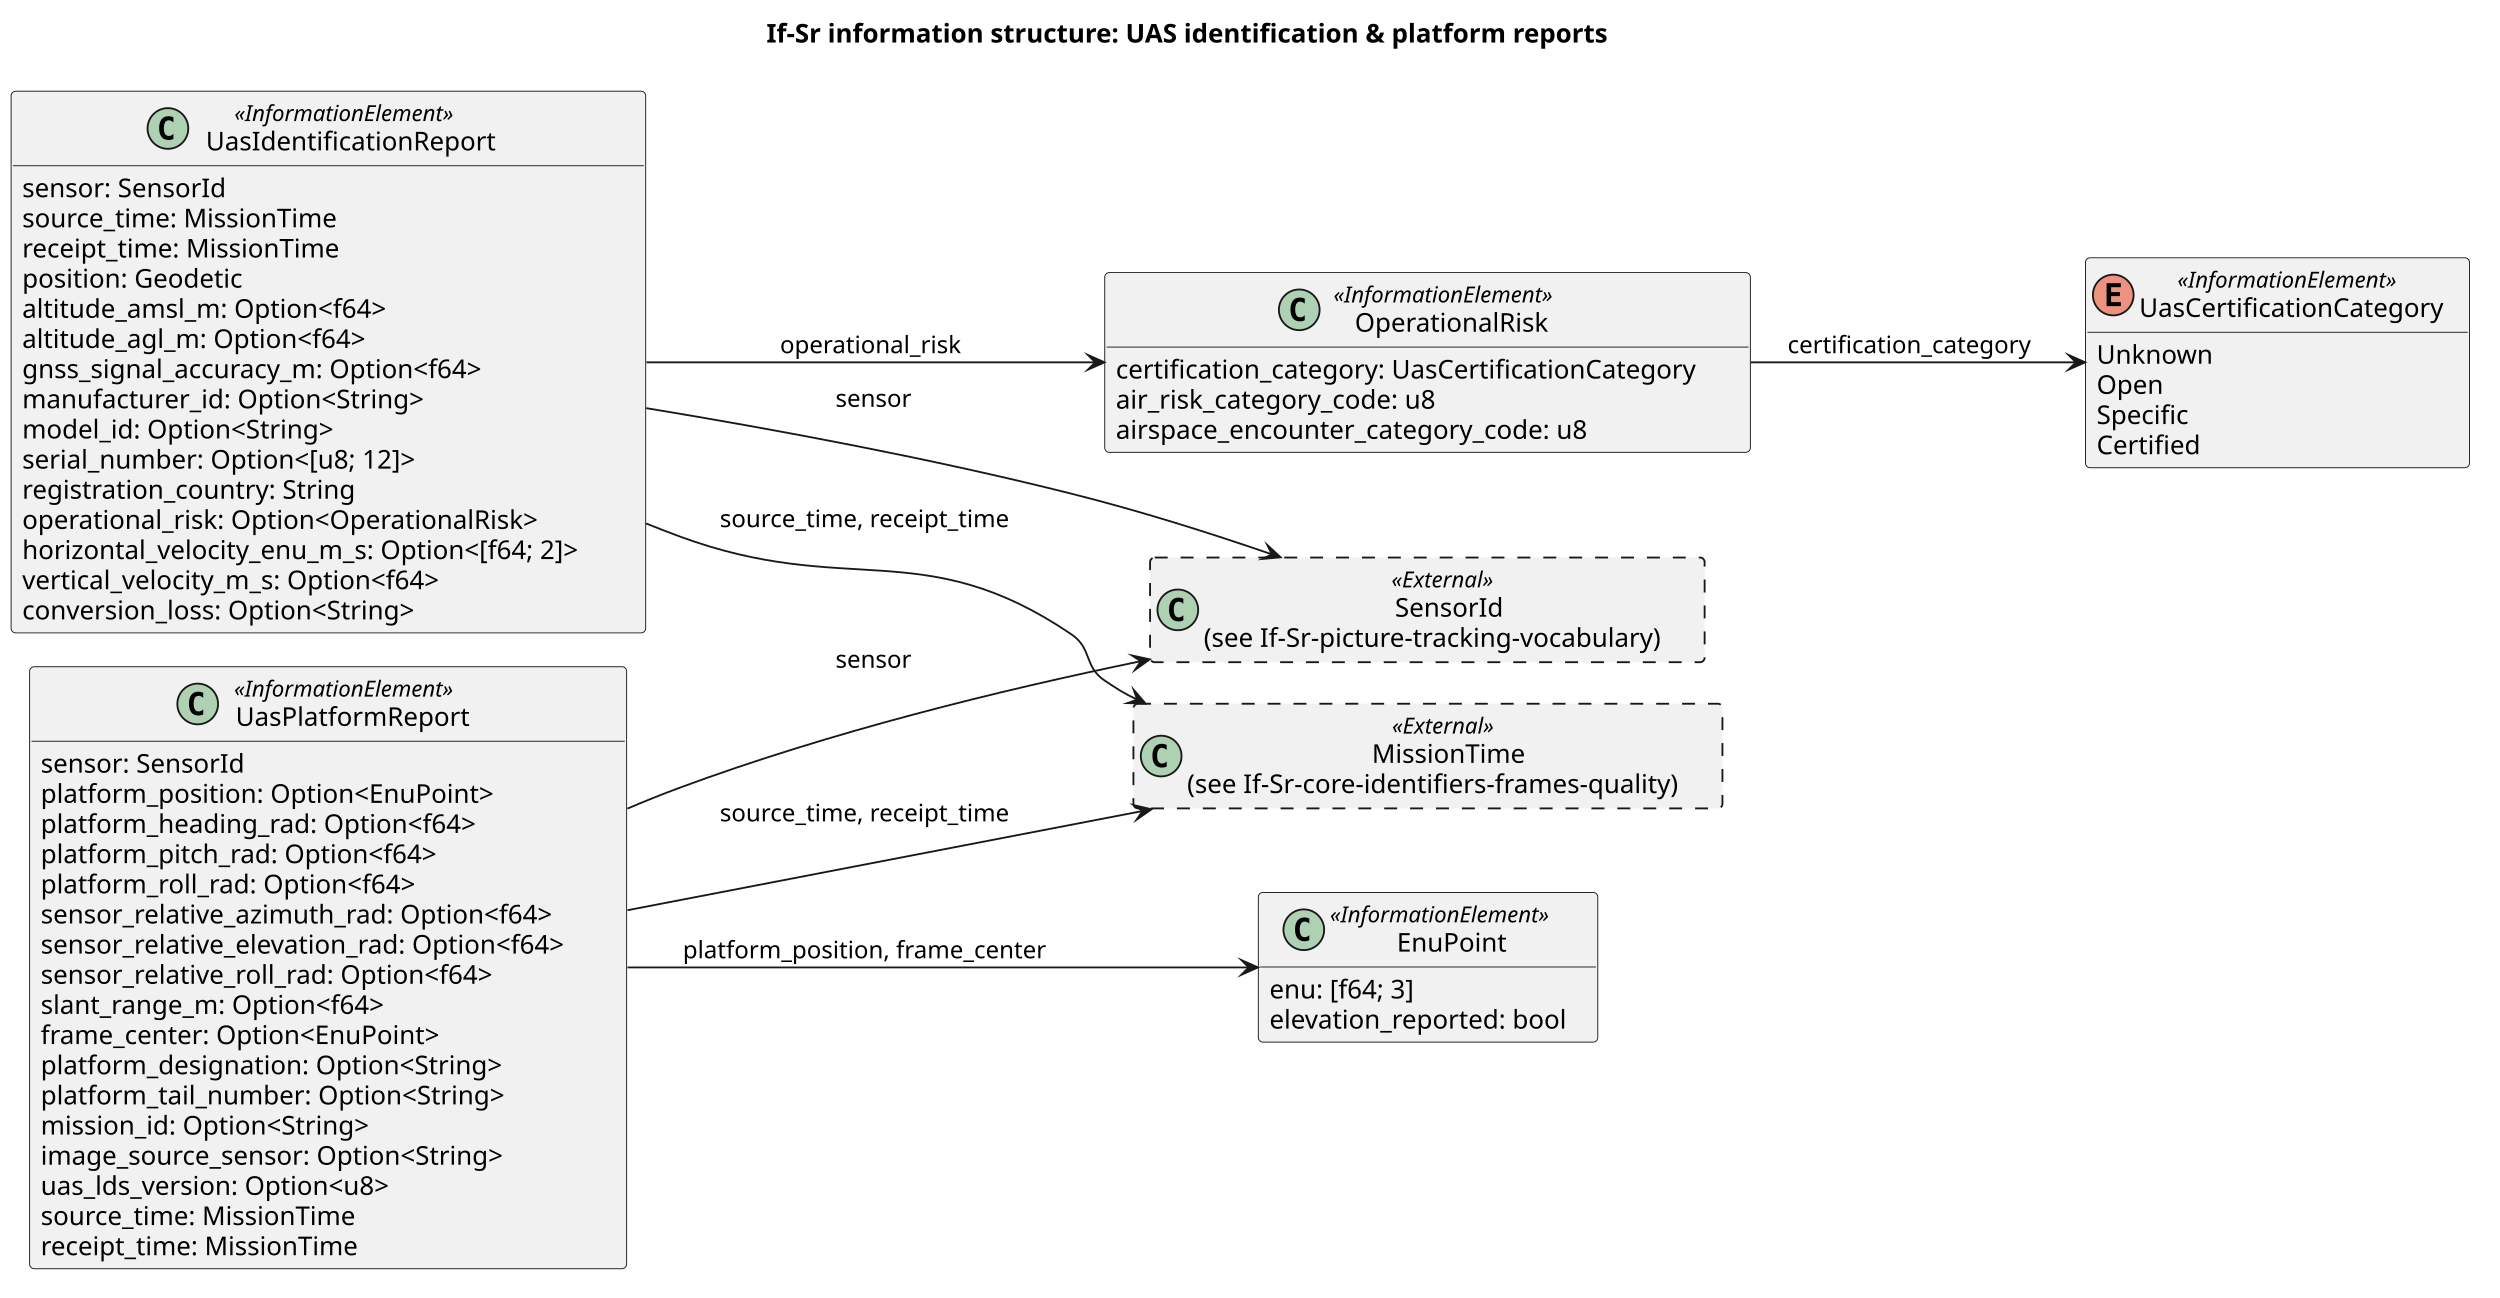
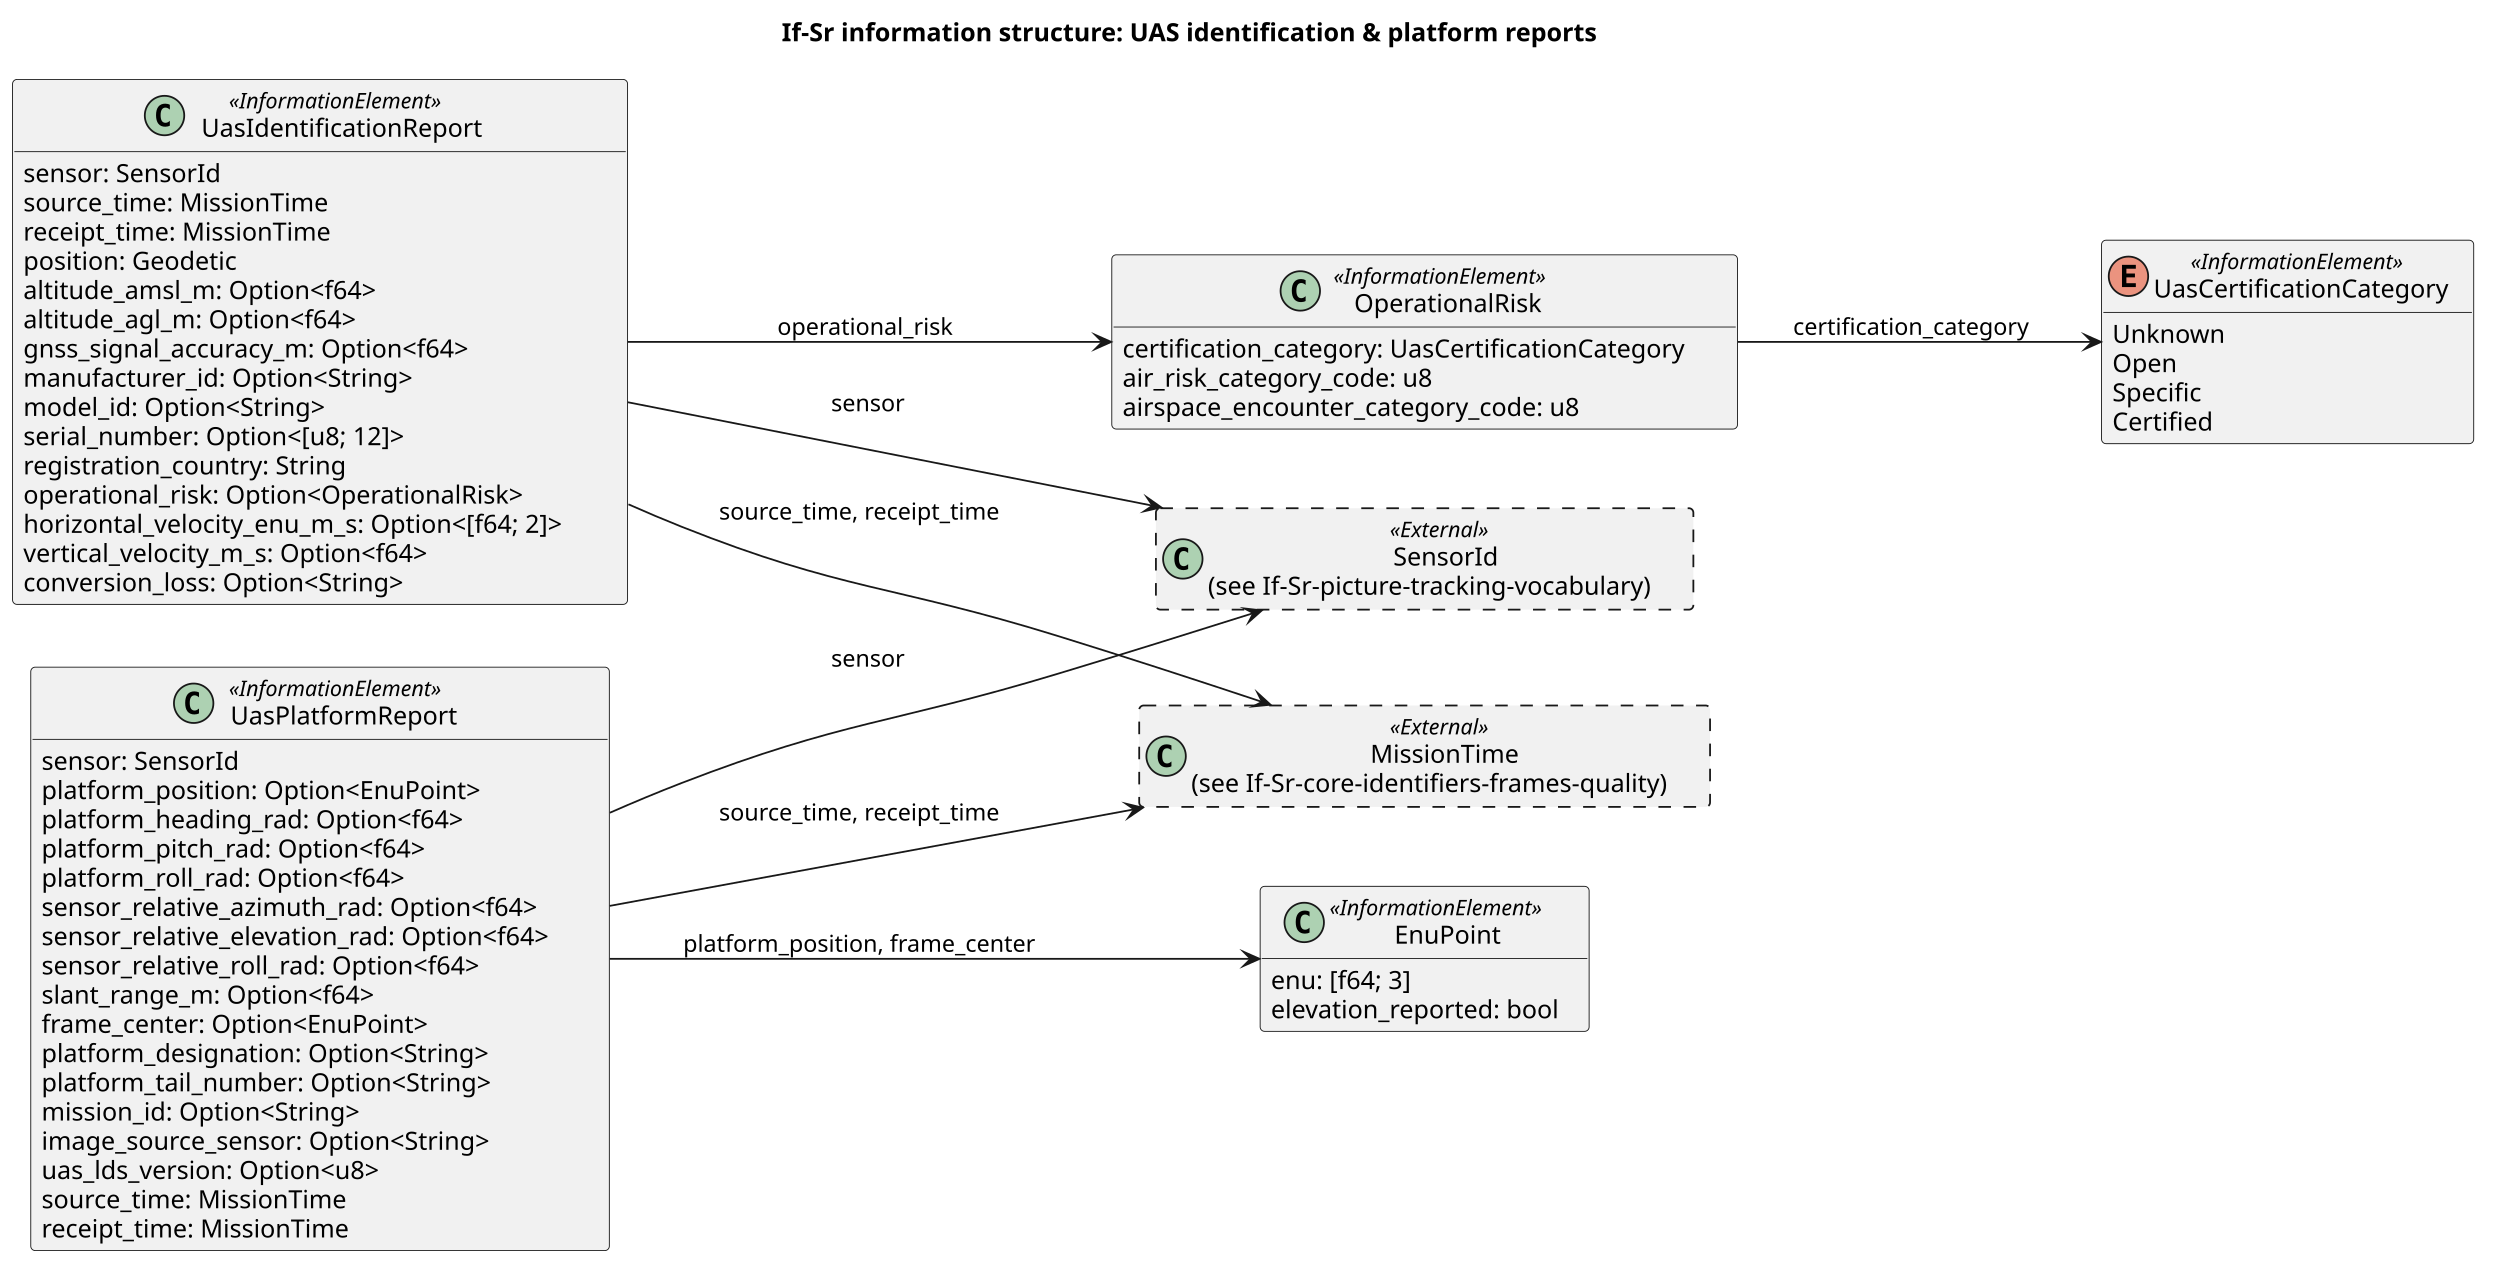
- <svg xmlns="http://www.w3.org/2000/svg" version="1.1" data-diagram-type="CLASS" style="width:1351px;height:701px;background:#FFFFFF;" width="1351px" height="701px" viewBox="0 0 1351 701" zoomAndPan="magnify" preserveAspectRatio="none" contentStyleType="text/css">
+ <svg xmlns="http://www.w3.org/2000/svg" version="1.1" data-diagram-type="CLASS" style="width:1394px;height:712px;background:#FFFFFF;" width="1394px" height="712px" viewBox="0 0 1394 712" zoomAndPan="magnify" preserveAspectRatio="none" contentStyleType="text/css">
  <defs />
  <g font-family="sans-serif" lengthAdjust="spacing">
    <g class="title" data-source-line="1">
-       <text x="414.166" y="22.995" fill="#000" font-size="14" textLength="515.669" font-weight="700">If-Sr information structure: UAS identification &amp; platform reports</text>
+       <text x="435.833" y="22.995" fill="#000" font-size="14" textLength="515.669" font-weight="700">If-Sr information structure: UAS identification &amp; platform reports</text>
    </g>
-     <g class="entity" data-qualified-name="UasIdentificationReport" id="ent0001" data-source-line="6">
-       <rect x="6" y="49.297" width="342.928" height="292.719" fill="#F1F1F1" style="stroke:#181818;stroke-width:0.5;" rx="2.5" ry="2.5" />
-       <ellipse cx="90.738" cy="69.43" rx="11" ry="11" fill="#ADD1B2" style="stroke:#181818;stroke-width:1;" />
-       <path d="M93.707,75.07 Q93.129,75.367 92.488,75.508 Q91.848,75.664 91.145,75.664 Q88.645,75.664 87.316,74.023 Q86.004,72.367 86.004,69.242 Q86.004,66.117 87.316,64.461 Q88.645,62.805 91.145,62.805 Q91.848,62.805 92.488,62.961 Q93.145,63.117 93.707,63.414 L93.707,66.133 Q93.082,65.555 92.488,65.289 Q91.895,65.008 91.27,65.008 Q89.926,65.008 89.238,66.086 Q88.551,67.148 88.551,69.242 Q88.551,71.336 89.238,72.414 Q89.926,73.477 91.27,73.477 Q91.895,73.477 92.488,73.211 Q93.082,72.93 93.707,72.352 L93.707,75.07 Z " fill="#000" />
-       <text x="126.63" y="65.436" fill="#000" font-size="12" textLength="134.168" font-style="italic">«InformationElement»</text>
-       <text x="111.238" y="81.261" fill="#000" font-size="14" textLength="164.951">UasIdentificationReport</text>
-       <line x1="7" y1="89.563" x2="347.928" y2="89.563" style="stroke:#181818;stroke-width:0.5;" />
-       <text x="12" y="106.558" fill="#000" font-size="14" textLength="116.566">sensor: SensorId</text>
-       <text x="12" y="122.854" fill="#000" font-size="14" textLength="181.173">source_time: MissionTime</text>
-       <text x="12" y="139.151" fill="#000" font-size="14" textLength="183.319">receipt_time: MissionTime</text>
-       <text x="12" y="155.448" fill="#000" font-size="14" textLength="127.224">position: Geodetic</text>
-       <text x="12" y="171.745" fill="#000" font-size="14" textLength="216.843">altitude_amsl_m: Option&lt;f64&gt;</text>
-       <text x="12" y="188.042" fill="#000" font-size="14" textLength="204.798">altitude_agl_m: Option&lt;f64&gt;</text>
-       <text x="12" y="204.339" fill="#000" font-size="14" textLength="273.656">gnss_signal_accuracy_m: Option&lt;f64&gt;</text>
-       <text x="12" y="220.636" fill="#000" font-size="14" textLength="236.564">manufacturer_id: Option&lt;String&gt;</text>
-       <text x="12" y="236.933" fill="#000" font-size="14" textLength="184.502">model_id: Option&lt;String&gt;</text>
-       <text x="12" y="253.229" fill="#000" font-size="14" textLength="234.698">serial_number: Option&lt;[u8; 12]&gt;</text>
-       <text x="12" y="269.526" fill="#000" font-size="14" textLength="192.568">registration_country: String</text>
-       <text x="12" y="285.823" fill="#000" font-size="14" textLength="302.244">operational_risk: Option&lt;OperationalRisk&gt;</text>
-       <text x="12" y="302.12" fill="#000" font-size="14" textLength="330.928">horizontal_velocity_enu_m_s: Option&lt;[f64; 2]&gt;</text>
-       <text x="12" y="318.417" fill="#000" font-size="14" textLength="250.94">vertical_velocity_m_s: Option&lt;f64&gt;</text>
-       <text x="12" y="334.714" fill="#000" font-size="14" textLength="231.588">conversion_loss: Option&lt;String&gt;</text>
+     <g class="entity" data-qualified-name="UasIdentificationReport" id="ent0001" data-source-line="5">
+       <rect x="7" y="44.297" width="342.928" height="292.719" fill="#F1F1F1" style="stroke:#181818;stroke-width:0.5;" rx="2.5" ry="2.5" />
+       <ellipse cx="91.738" cy="64.43" rx="11" ry="11" fill="#ADD1B2" style="stroke:#181818;stroke-width:1;" />
+       <path d="M94.707,70.07 Q94.129,70.367 93.488,70.508 Q92.848,70.664 92.145,70.664 Q89.645,70.664 88.316,69.023 Q87.004,67.367 87.004,64.242 Q87.004,61.117 88.316,59.461 Q89.645,57.805 92.145,57.805 Q92.848,57.805 93.488,57.961 Q94.145,58.117 94.707,58.414 L94.707,61.133 Q94.082,60.555 93.488,60.289 Q92.895,60.008 92.27,60.008 Q90.926,60.008 90.238,61.086 Q89.551,62.148 89.551,64.242 Q89.551,66.336 90.238,67.414 Q90.926,68.477 92.27,68.477 Q92.895,68.477 93.488,68.211 Q94.082,67.93 94.707,67.352 L94.707,70.07 Z " fill="#000" />
+       <text x="127.63" y="60.436" fill="#000" font-size="12" textLength="134.168" font-style="italic">«InformationElement»</text>
+       <text x="112.238" y="76.261" fill="#000" font-size="14" textLength="164.951">UasIdentificationReport</text>
+       <line x1="8" y1="84.563" x2="348.928" y2="84.563" style="stroke:#181818;stroke-width:0.5;" />
+       <text x="13" y="101.558" fill="#000" font-size="14" textLength="116.566">sensor: SensorId</text>
+       <text x="13" y="117.854" fill="#000" font-size="14" textLength="181.173">source_time: MissionTime</text>
+       <text x="13" y="134.151" fill="#000" font-size="14" textLength="183.319">receipt_time: MissionTime</text>
+       <text x="13" y="150.448" fill="#000" font-size="14" textLength="127.224">position: Geodetic</text>
+       <text x="13" y="166.745" fill="#000" font-size="14" textLength="216.843">altitude_amsl_m: Option&lt;f64&gt;</text>
+       <text x="13" y="183.042" fill="#000" font-size="14" textLength="204.798">altitude_agl_m: Option&lt;f64&gt;</text>
+       <text x="13" y="199.339" fill="#000" font-size="14" textLength="273.656">gnss_signal_accuracy_m: Option&lt;f64&gt;</text>
+       <text x="13" y="215.636" fill="#000" font-size="14" textLength="236.564">manufacturer_id: Option&lt;String&gt;</text>
+       <text x="13" y="231.933" fill="#000" font-size="14" textLength="184.502">model_id: Option&lt;String&gt;</text>
+       <text x="13" y="248.229" fill="#000" font-size="14" textLength="234.698">serial_number: Option&lt;[u8; 12]&gt;</text>
+       <text x="13" y="264.526" fill="#000" font-size="14" textLength="192.568">registration_country: String</text>
+       <text x="13" y="280.823" fill="#000" font-size="14" textLength="302.244">operational_risk: Option&lt;OperationalRisk&gt;</text>
+       <text x="13" y="297.12" fill="#000" font-size="14" textLength="330.928">horizontal_velocity_enu_m_s: Option&lt;[f64; 2]&gt;</text>
+       <text x="13" y="313.417" fill="#000" font-size="14" textLength="250.94">vertical_velocity_m_s: Option&lt;f64&gt;</text>
+       <text x="13" y="329.714" fill="#000" font-size="14" textLength="231.588">conversion_loss: Option&lt;String&gt;</text>
    </g>
-     <g class="entity" data-qualified-name="OperationalRisk" id="ent0002" data-source-line="23">
-       <rect x="597" y="147.297" width="348.902" height="97.156" fill="#F1F1F1" style="stroke:#181818;stroke-width:0.5;" rx="2.5" ry="2.5" />
-       <ellipse cx="702.117" cy="167.43" rx="11" ry="11" fill="#ADD1B2" style="stroke:#181818;stroke-width:1;" />
-       <path d="M705.086,173.07 Q704.508,173.367 703.867,173.508 Q703.227,173.664 702.523,173.664 Q700.023,173.664 698.695,172.023 Q697.383,170.367 697.383,167.242 Q697.383,164.117 698.695,162.461 Q700.023,160.805 702.523,160.805 Q703.227,160.805 703.867,160.961 Q704.523,161.117 705.086,161.414 L705.086,164.133 Q704.461,163.555 703.867,163.289 Q703.273,163.008 702.648,163.008 Q701.305,163.008 700.617,164.086 Q699.93,165.148 699.93,167.242 Q699.93,169.336 700.617,170.414 Q701.305,171.477 702.648,171.477 Q703.273,171.477 703.867,171.211 Q704.461,170.93 705.086,170.352 L705.086,173.07 Z " fill="#000" />
-       <text x="720.617" y="163.436" fill="#000" font-size="12" textLength="134.168" font-style="italic">«InformationElement»</text>
-       <text x="732.122" y="179.261" fill="#000" font-size="14" textLength="111.159">OperationalRisk</text>
-       <line x1="598" y1="187.563" x2="944.902" y2="187.563" style="stroke:#181818;stroke-width:0.5;" />
-       <text x="603" y="204.558" fill="#000" font-size="14" textLength="336.902">certification_category: UasCertificationCategory</text>
-       <text x="603" y="220.854" fill="#000" font-size="14" textLength="186.854">air_risk_category_code: u8</text>
-       <text x="603" y="237.151" fill="#000" font-size="14" textLength="274.23">airspace_encounter_category_code: u8</text>
+     <g class="entity" data-qualified-name="OperationalRisk" id="ent0002" data-source-line="22">
+       <rect x="619.93" y="142.087" width="348.902" height="97.156" fill="#F1F1F1" style="stroke:#181818;stroke-width:0.5;" rx="2.5" ry="2.5" />
+       <ellipse cx="725.047" cy="162.22" rx="11" ry="11" fill="#ADD1B2" style="stroke:#181818;stroke-width:1;" />
+       <path d="M728.016,167.86 Q727.438,168.157 726.797,168.298 Q726.157,168.454 725.453,168.454 Q722.953,168.454 721.625,166.813 Q720.313,165.157 720.313,162.032 Q720.313,158.907 721.625,157.251 Q722.953,155.595 725.453,155.595 Q726.157,155.595 726.797,155.751 Q727.453,155.907 728.016,156.204 L728.016,158.923 Q727.391,158.345 726.797,158.079 Q726.203,157.798 725.578,157.798 Q724.235,157.798 723.547,158.876 Q722.86,159.938 722.86,162.032 Q722.86,164.126 723.547,165.204 Q724.235,166.267 725.578,166.267 Q726.203,166.267 726.797,166.001 Q727.391,165.72 728.016,165.142 L728.016,167.86 Z " fill="#000" />
+       <text x="743.547" y="158.226" fill="#000" font-size="12" textLength="134.168" font-style="italic">«InformationElement»</text>
+       <text x="755.052" y="174.051" fill="#000" font-size="14" textLength="111.159">OperationalRisk</text>
+       <line x1="620.93" y1="182.352" x2="967.832" y2="182.352" style="stroke:#181818;stroke-width:0.5;" />
+       <text x="625.93" y="199.348" fill="#000" font-size="14" textLength="336.902">certification_category: UasCertificationCategory</text>
+       <text x="625.93" y="215.644" fill="#000" font-size="14" textLength="186.854">air_risk_category_code: u8</text>
+       <text x="625.93" y="231.941" fill="#000" font-size="14" textLength="274.23">airspace_encounter_category_code: u8</text>
    </g>
-     <g class="entity" data-qualified-name="UasCertificationCategory" id="ent0003" data-source-line="28">
-       <rect x="1127" y="139.297" width="207.506" height="113.453" fill="#F1F1F1" style="stroke:#181818;stroke-width:0.5;" rx="2.5" ry="2.5" />
-       <ellipse cx="1142" cy="159.43" rx="11" ry="11" fill="#EB937F" style="stroke:#181818;stroke-width:1;" />
-       <path d="M1146.109,165.43 L1138.391,165.43 L1138.391,153.039 L1146.109,153.039 L1146.109,155.195 L1140.844,155.195 L1140.844,157.867 L1145.609,157.867 L1145.609,160.023 L1140.844,160.023 L1140.844,163.273 L1146.109,163.273 L1146.109,165.43 Z " fill="#000" />
-       <text x="1176.669" y="155.436" fill="#000" font-size="12" textLength="134.168" font-style="italic">«InformationElement»</text>
-       <text x="1156" y="171.261" fill="#000" font-size="14" textLength="175.506">UasCertificationCategory</text>
-       <line x1="1128" y1="179.563" x2="1333.506" y2="179.563" style="stroke:#181818;stroke-width:0.5;" />
-       <text x="1133" y="196.558" fill="#000" font-size="14" textLength="64.989">Unknown</text>
-       <text x="1133" y="212.854" fill="#000" font-size="14" textLength="37.393">Open</text>
-       <text x="1133" y="229.151" fill="#000" font-size="14" textLength="54.489">Specific</text>
-       <text x="1133" y="245.448" fill="#000" font-size="14" textLength="59.842">Certified</text>
+     <g class="entity" data-qualified-name="UasCertificationCategory" id="ent0003" data-source-line="27">
+       <rect x="1171.83" y="133.937" width="207.506" height="113.453" fill="#F1F1F1" style="stroke:#181818;stroke-width:0.5;" rx="2.5" ry="2.5" />
+       <ellipse cx="1186.83" cy="154.07" rx="11" ry="11" fill="#EB937F" style="stroke:#181818;stroke-width:1;" />
+       <path d="M1190.939,160.07 L1183.221,160.07 L1183.221,147.679 L1190.939,147.679 L1190.939,149.835 L1185.674,149.835 L1185.674,152.507 L1190.439,152.507 L1190.439,154.663 L1185.674,154.663 L1185.674,157.913 L1190.939,157.913 L1190.939,160.07 Z " fill="#000" />
+       <text x="1221.499" y="150.076" fill="#000" font-size="12" textLength="134.168" font-style="italic">«InformationElement»</text>
+       <text x="1200.83" y="165.901" fill="#000" font-size="14" textLength="175.506">UasCertificationCategory</text>
+       <line x1="1172.83" y1="174.203" x2="1378.336" y2="174.203" style="stroke:#181818;stroke-width:0.5;" />
+       <text x="1177.83" y="191.198" fill="#000" font-size="14" textLength="64.989">Unknown</text>
+       <text x="1177.83" y="207.494" fill="#000" font-size="14" textLength="37.393">Open</text>
+       <text x="1177.83" y="223.791" fill="#000" font-size="14" textLength="54.489">Specific</text>
+       <text x="1177.83" y="240.088" fill="#000" font-size="14" textLength="59.842">Certified</text>
    </g>
-     <g class="entity" data-qualified-name="EnuPoint" id="ent0004" data-source-line="34">
-       <rect x="680" y="482.297" width="183.438" height="80.859" fill="#F1F1F1" style="stroke:#181818;stroke-width:0.5;" rx="2.5" ry="2.5" />
-       <ellipse cx="704.572" cy="502.43" rx="11" ry="11" fill="#ADD1B2" style="stroke:#181818;stroke-width:1;" />
-       <path d="M707.54,508.07 Q706.962,508.367 706.322,508.508 Q705.681,508.664 704.978,508.664 Q702.478,508.664 701.15,507.023 Q699.837,505.367 699.837,502.242 Q699.837,499.117 701.15,497.461 Q702.478,495.805 704.978,495.805 Q705.681,495.805 706.322,495.961 Q706.978,496.117 707.54,496.414 L707.54,499.133 Q706.915,498.555 706.322,498.289 Q705.728,498.008 705.103,498.008 Q703.759,498.008 703.072,499.086 Q702.384,500.148 702.384,502.242 Q702.384,504.336 703.072,505.414 Q703.759,506.477 705.103,506.477 Q705.728,506.477 706.322,506.211 Q706.915,505.93 707.54,505.352 L707.54,508.07 Z " fill="#000" />
-       <text x="718.699" y="498.436" fill="#000" font-size="12" textLength="134.168" font-style="italic">«InformationElement»</text>
-       <text x="754.857" y="514.261" fill="#000" font-size="14" textLength="61.852">EnuPoint</text>
-       <line x1="681" y1="522.563" x2="862.438" y2="522.563" style="stroke:#181818;stroke-width:0.5;" />
-       <text x="686" y="539.558" fill="#000" font-size="14" textLength="87.268">enu: [f64; 3]</text>
-       <text x="686" y="555.854" fill="#000" font-size="14" textLength="171.438">elevation_reported: bool</text>
+     <g class="entity" data-qualified-name="EnuPoint" id="ent0004" data-source-line="33">
+       <rect x="702.66" y="494.227" width="183.438" height="80.859" fill="#F1F1F1" style="stroke:#181818;stroke-width:0.5;" rx="2.5" ry="2.5" />
+       <ellipse cx="727.232" cy="514.36" rx="11" ry="11" fill="#ADD1B2" style="stroke:#181818;stroke-width:1;" />
+       <path d="M730.2,520 Q729.622,520.297 728.982,520.438 Q728.341,520.594 727.638,520.594 Q725.138,520.594 723.81,518.953 Q722.497,517.297 722.497,514.172 Q722.497,511.047 723.81,509.391 Q725.138,507.735 727.638,507.735 Q728.341,507.735 728.982,507.891 Q729.638,508.047 730.2,508.344 L730.2,511.063 Q729.575,510.485 728.982,510.219 Q728.388,509.938 727.763,509.938 Q726.419,509.938 725.732,511.016 Q725.044,512.078 725.044,514.172 Q725.044,516.266 725.732,517.344 Q726.419,518.407 727.763,518.407 Q728.388,518.407 728.982,518.141 Q729.575,517.86 730.2,517.282 L730.2,520 Z " fill="#000" />
+       <text x="741.359" y="510.366" fill="#000" font-size="12" textLength="134.168" font-style="italic">«InformationElement»</text>
+       <text x="777.517" y="526.191" fill="#000" font-size="14" textLength="61.852">EnuPoint</text>
+       <line x1="703.66" y1="534.493" x2="885.098" y2="534.493" style="stroke:#181818;stroke-width:0.5;" />
+       <text x="708.66" y="551.488" fill="#000" font-size="14" textLength="87.268">enu: [f64; 3]</text>
+       <text x="708.66" y="567.784" fill="#000" font-size="14" textLength="171.438">elevation_reported: bool</text>
    </g>
-     <g class="entity" data-qualified-name="UasPlatformReport" id="ent0005" data-source-line="38">
-       <rect x="16" y="360.297" width="322.625" height="325.313" fill="#F1F1F1" style="stroke:#181818;stroke-width:0.5;" rx="2.5" ry="2.5" />
-       <ellipse cx="106.839" cy="380.43" rx="11" ry="11" fill="#ADD1B2" style="stroke:#181818;stroke-width:1;" />
-       <path d="M109.808,386.07 Q109.23,386.367 108.589,386.508 Q107.949,386.664 107.246,386.664 Q104.746,386.664 103.417,385.023 Q102.105,383.367 102.105,380.242 Q102.105,377.117 103.417,375.461 Q104.746,373.805 107.246,373.805 Q107.949,373.805 108.589,373.961 Q109.246,374.117 109.808,374.414 L109.808,377.133 Q109.183,376.555 108.589,376.289 Q107.996,376.008 107.371,376.008 Q106.027,376.008 105.339,377.086 Q104.652,378.148 104.652,380.242 Q104.652,382.336 105.339,383.414 Q106.027,384.477 107.371,384.477 Q107.996,384.477 108.589,384.211 Q109.183,383.93 109.808,383.352 L109.808,386.07 Z " fill="#000" />
-       <text x="126.479" y="376.436" fill="#000" font-size="12" textLength="134.168" font-style="italic">«InformationElement»</text>
-       <text x="127.339" y="392.261" fill="#000" font-size="14" textLength="132.446">UasPlatformReport</text>
-       <line x1="17" y1="400.563" x2="337.625" y2="400.563" style="stroke:#181818;stroke-width:0.5;" />
-       <text x="22" y="417.558" fill="#000" font-size="14" textLength="116.566">sensor: SensorId</text>
-       <text x="22" y="433.854" fill="#000" font-size="14" textLength="263.389">platform_position: Option&lt;EnuPoint&gt;</text>
-       <text x="22" y="450.151" fill="#000" font-size="14" textLength="255.65">platform_heading_rad: Option&lt;f64&gt;</text>
-       <text x="22" y="466.448" fill="#000" font-size="14" textLength="233.885">platform_pitch_rad: Option&lt;f64&gt;</text>
-       <text x="22" y="482.745" fill="#000" font-size="14" textLength="221.149">platform_roll_rad: Option&lt;f64&gt;</text>
-       <text x="22" y="499.042" fill="#000" font-size="14" textLength="302.518">sensor_relative_azimuth_rad: Option&lt;f64&gt;</text>
-       <text x="22" y="515.339" fill="#000" font-size="14" textLength="310.625">sensor_relative_elevation_rad: Option&lt;f64&gt;</text>
-       <text x="22" y="531.636" fill="#000" font-size="14" textLength="267.928">sensor_relative_roll_rad: Option&lt;f64&gt;</text>
-       <text x="22" y="547.933" fill="#000" font-size="14" textLength="204.565">slant_range_m: Option&lt;f64&gt;</text>
-       <text x="22" y="564.229" fill="#000" font-size="14" textLength="234.76">frame_center: Option&lt;EnuPoint&gt;</text>
-       <text x="22" y="580.526" fill="#000" font-size="14" textLength="269.705">platform_designation: Option&lt;String&gt;</text>
-       <text x="22" y="596.823" fill="#000" font-size="14" textLength="271.353">platform_tail_number: Option&lt;String&gt;</text>
-       <text x="22" y="613.12" fill="#000" font-size="14" textLength="194.353">mission_id: Option&lt;String&gt;</text>
-       <text x="22" y="629.417" fill="#000" font-size="14" textLength="271.934">image_source_sensor: Option&lt;String&gt;</text>
-       <text x="22" y="645.714" fill="#000" font-size="14" textLength="207.225">uas_lds_version: Option&lt;u8&gt;</text>
-       <text x="22" y="662.011" fill="#000" font-size="14" textLength="181.173">source_time: MissionTime</text>
-       <text x="22" y="678.308" fill="#000" font-size="14" textLength="183.319">receipt_time: MissionTime</text>
+     <g class="entity" data-qualified-name="UasPlatformReport" id="ent0005" data-source-line="37">
+       <rect x="17.15" y="372.007" width="322.625" height="325.313" fill="#F1F1F1" style="stroke:#181818;stroke-width:0.5;" rx="2.5" ry="2.5" />
+       <ellipse cx="107.989" cy="392.14" rx="11" ry="11" fill="#ADD1B2" style="stroke:#181818;stroke-width:1;" />
+       <path d="M110.958,397.78 Q110.38,398.077 109.739,398.218 Q109.099,398.374 108.396,398.374 Q105.896,398.374 104.567,396.733 Q103.255,395.077 103.255,391.952 Q103.255,388.827 104.567,387.171 Q105.896,385.515 108.396,385.515 Q109.099,385.515 109.739,385.671 Q110.396,385.827 110.958,386.124 L110.958,388.843 Q110.333,388.265 109.739,387.999 Q109.146,387.718 108.521,387.718 Q107.177,387.718 106.489,388.796 Q105.802,389.858 105.802,391.952 Q105.802,394.046 106.489,395.124 Q107.177,396.187 108.521,396.187 Q109.146,396.187 109.739,395.921 Q110.333,395.64 110.958,395.062 L110.958,397.78 Z " fill="#000" />
+       <text x="127.629" y="388.146" fill="#000" font-size="12" textLength="134.168" font-style="italic">«InformationElement»</text>
+       <text x="128.489" y="403.971" fill="#000" font-size="14" textLength="132.446">UasPlatformReport</text>
+       <line x1="18.15" y1="412.273" x2="338.775" y2="412.273" style="stroke:#181818;stroke-width:0.5;" />
+       <text x="23.15" y="429.268" fill="#000" font-size="14" textLength="116.566">sensor: SensorId</text>
+       <text x="23.15" y="445.564" fill="#000" font-size="14" textLength="263.389">platform_position: Option&lt;EnuPoint&gt;</text>
+       <text x="23.15" y="461.861" fill="#000" font-size="14" textLength="255.65">platform_heading_rad: Option&lt;f64&gt;</text>
+       <text x="23.15" y="478.158" fill="#000" font-size="14" textLength="233.885">platform_pitch_rad: Option&lt;f64&gt;</text>
+       <text x="23.15" y="494.455" fill="#000" font-size="14" textLength="221.149">platform_roll_rad: Option&lt;f64&gt;</text>
+       <text x="23.15" y="510.752" fill="#000" font-size="14" textLength="302.518">sensor_relative_azimuth_rad: Option&lt;f64&gt;</text>
+       <text x="23.15" y="527.049" fill="#000" font-size="14" textLength="310.625">sensor_relative_elevation_rad: Option&lt;f64&gt;</text>
+       <text x="23.15" y="543.346" fill="#000" font-size="14" textLength="267.928">sensor_relative_roll_rad: Option&lt;f64&gt;</text>
+       <text x="23.15" y="559.643" fill="#000" font-size="14" textLength="204.565">slant_range_m: Option&lt;f64&gt;</text>
+       <text x="23.15" y="575.939" fill="#000" font-size="14" textLength="234.76">frame_center: Option&lt;EnuPoint&gt;</text>
+       <text x="23.15" y="592.236" fill="#000" font-size="14" textLength="269.705">platform_designation: Option&lt;String&gt;</text>
+       <text x="23.15" y="608.533" fill="#000" font-size="14" textLength="271.353">platform_tail_number: Option&lt;String&gt;</text>
+       <text x="23.15" y="624.83" fill="#000" font-size="14" textLength="194.353">mission_id: Option&lt;String&gt;</text>
+       <text x="23.15" y="641.127" fill="#000" font-size="14" textLength="271.934">image_source_sensor: Option&lt;String&gt;</text>
+       <text x="23.15" y="657.424" fill="#000" font-size="14" textLength="207.225">uas_lds_version: Option&lt;u8&gt;</text>
+       <text x="23.15" y="673.721" fill="#000" font-size="14" textLength="181.173">source_time: MissionTime</text>
+       <text x="23.15" y="690.018" fill="#000" font-size="14" textLength="183.319">receipt_time: MissionTime</text>
    </g>
-     <g class="entity" data-qualified-name="MissionTime" id="ent0006" data-source-line="57">
-       <rect x="612.5" y="380.297" width="318.31" height="56.563" fill="#F1F1F1" style="stroke:#181818;stroke-width:1;stroke-dasharray:7,7;" rx="2.5" ry="2.5" />
-       <ellipse cx="627.5" cy="408.578" rx="11" ry="11" fill="#ADD1B2" style="stroke:#181818;stroke-width:1;" />
-       <path d="M630.469,414.219 Q629.891,414.516 629.25,414.656 Q628.609,414.813 627.906,414.813 Q625.406,414.813 624.078,413.172 Q622.766,411.516 622.766,408.391 Q622.766,405.266 624.078,403.609 Q625.406,401.953 627.906,401.953 Q628.609,401.953 629.25,402.109 Q629.906,402.266 630.469,402.563 L630.469,405.281 Q629.844,404.703 629.25,404.438 Q628.656,404.156 628.031,404.156 Q626.688,404.156 626,405.234 Q625.313,406.297 625.313,408.391 Q625.313,410.484 626,411.563 Q626.688,412.625 628.031,412.625 Q628.656,412.625 629.25,412.359 Q629.844,412.078 630.469,411.5 L630.469,414.219 Z " fill="#000" />
-       <text x="752.25" y="396.436" fill="#000" font-size="12" textLength="64.811" font-style="italic">«External»</text>
-       <text x="741.366" y="412.261" fill="#000" font-size="14" textLength="86.577">MissionTime</text>
-       <text x="641.5" y="428.558" fill="#000" font-size="14" textLength="286.31">(see If-Sr-core-identifiers-frames-quality)</text>
+     <g class="entity" data-qualified-name="MissionTime" id="ent0006" data-source-line="56">
+       <rect x="635.22" y="393.377" width="318.31" height="56.563" fill="#F1F1F1" style="stroke:#181818;stroke-width:1;stroke-dasharray:7,7;" rx="2.5" ry="2.5" />
+       <ellipse cx="650.22" cy="421.658" rx="11" ry="11" fill="#ADD1B2" style="stroke:#181818;stroke-width:1;" />
+       <path d="M653.189,427.299 Q652.611,427.596 651.97,427.736 Q651.329,427.893 650.626,427.893 Q648.126,427.893 646.798,426.252 Q645.486,424.596 645.486,421.471 Q645.486,418.346 646.798,416.689 Q648.126,415.033 650.626,415.033 Q651.329,415.033 651.97,415.189 Q652.626,415.346 653.189,415.643 L653.189,418.361 Q652.564,417.783 651.97,417.518 Q651.376,417.236 650.751,417.236 Q649.408,417.236 648.72,418.314 Q648.033,419.377 648.033,421.471 Q648.033,423.564 648.72,424.643 Q649.408,425.705 650.751,425.705 Q651.376,425.705 651.97,425.439 Q652.564,425.158 653.189,424.58 L653.189,427.299 Z " fill="#000" />
+       <text x="774.97" y="409.516" fill="#000" font-size="12" textLength="64.811" font-style="italic">«External»</text>
+       <text x="764.086" y="425.341" fill="#000" font-size="14" textLength="86.577">MissionTime</text>
+       <text x="664.22" y="441.638" fill="#000" font-size="14" textLength="286.31">(see If-Sr-core-identifiers-frames-quality)</text>
    </g>
-     <g class="entity" data-qualified-name="SensorId" id="ent0007" data-source-line="59">
-       <rect x="621.5" y="301.297" width="299.682" height="56.563" fill="#F1F1F1" style="stroke:#181818;stroke-width:1;stroke-dasharray:7,7;" rx="2.5" ry="2.5" />
-       <ellipse cx="636.5" cy="329.578" rx="11" ry="11" fill="#ADD1B2" style="stroke:#181818;stroke-width:1;" />
-       <path d="M639.469,335.219 Q638.891,335.516 638.25,335.656 Q637.609,335.813 636.906,335.813 Q634.406,335.813 633.078,334.172 Q631.766,332.516 631.766,329.391 Q631.766,326.266 633.078,324.609 Q634.406,322.953 636.906,322.953 Q637.609,322.953 638.25,323.109 Q638.906,323.266 639.469,323.563 L639.469,326.281 Q638.844,325.703 638.25,325.438 Q637.656,325.156 637.031,325.156 Q635.688,325.156 635,326.234 Q634.313,327.297 634.313,329.391 Q634.313,331.484 635,332.563 Q635.688,333.625 637.031,333.625 Q637.656,333.625 638.25,333.359 Q638.844,333.078 639.469,332.5 L639.469,335.219 Z " fill="#000" />
-       <text x="751.936" y="317.436" fill="#000" font-size="12" textLength="64.811" font-style="italic">«External»</text>
-       <text x="753.839" y="333.261" fill="#000" font-size="14" textLength="61.004">SensorId</text>
-       <text x="650.5" y="349.558" fill="#000" font-size="14" textLength="267.682">(see If-Sr-picture-tracking-vocabulary)</text>
+     <g class="entity" data-qualified-name="SensorId" id="ent0007" data-source-line="58">
+       <rect x="644.54" y="283.377" width="299.682" height="56.563" fill="#F1F1F1" style="stroke:#181818;stroke-width:1;stroke-dasharray:7,7;" rx="2.5" ry="2.5" />
+       <ellipse cx="659.54" cy="311.658" rx="11" ry="11" fill="#ADD1B2" style="stroke:#181818;stroke-width:1;" />
+       <path d="M662.509,317.299 Q661.931,317.596 661.29,317.736 Q660.649,317.893 659.946,317.893 Q657.446,317.893 656.118,316.252 Q654.806,314.596 654.806,311.471 Q654.806,308.346 656.118,306.689 Q657.446,305.033 659.946,305.033 Q660.649,305.033 661.29,305.189 Q661.946,305.346 662.509,305.643 L662.509,308.361 Q661.884,307.783 661.29,307.518 Q660.696,307.236 660.071,307.236 Q658.728,307.236 658.04,308.314 Q657.353,309.377 657.353,311.471 Q657.353,313.564 658.04,314.643 Q658.728,315.705 660.071,315.705 Q660.696,315.705 661.29,315.439 Q661.884,315.158 662.509,314.58 L662.509,317.299 Z " fill="#000" />
+       <text x="774.976" y="299.516" fill="#000" font-size="12" textLength="64.811" font-style="italic">«External»</text>
+       <text x="776.879" y="315.341" fill="#000" font-size="14" textLength="61.004">SensorId</text>
+       <text x="673.54" y="331.638" fill="#000" font-size="14" textLength="267.682">(see If-Sr-picture-tracking-vocabulary)</text>
    </g>
-     <g class="link" data-entity-1="ent0001" data-entity-2="ent0006" id="lnk8" data-link-type="dependency">
-       <polygon points="619.059,380.22,612.645,372.747,614.542,378.076,609.213,379.973,619.059,380.22" fill="#181818" style="stroke:#181818;stroke-width:1;stroke-linejoin:miter;stroke-miterlimit:10;" />
-       <path d="M349.107,282.871 C355.107,285.294 361.083,287.611 367,289.797 C458.107,323.445 498.616,288.289 579,342.797 C590.332,350.481 585.619,360.186 597,367.797 C603.947,372.442 606.841,374.419 614.542,378.076" style="stroke:#181818;stroke-width:1;" fill="none" />
-       <text x="389" y="284.864" fill="#000" font-size="13" textLength="168.911">source_time, receipt_time</text>
+     <g class="link" data-entity-1="ent0001" data-entity-2="ent0006" id="lnk8" data-source-line="60" data-link-type="dependency">
+       <path d="M350.42,281.217 C360.32,285.607 370.2,289.787 379.93,293.657 C470.23,329.587 497.09,325.897 589.93,354.657 C629,366.767 667.316,379.257 703.716,391.377" style="stroke:#181818;stroke-width:1;" fill="none" id="UasIdentificationReport-to-MissionTime" codeLine="60" />
+       <polygon points="708.46,392.957,701.185,386.318,703.716,391.377,698.657,393.909,708.46,392.957" fill="#181818" style="stroke:#181818;stroke-width:1;stroke-linejoin:miter;stroke-miterlimit:10;" />
+       <text x="400.93" y="289.724" fill="#000" font-size="13" textLength="168.911">source_time, receipt_time</text>
    </g>
-     <g class="link" data-entity-1="ent0001" data-entity-2="ent0002" id="lnk9" data-link-type="dependency">
-       <polygon points="596.868,195.797,587.868,191.797,591.868,195.797,587.868,199.797,596.868,195.797" fill="#181818" style="stroke:#181818;stroke-width:1;stroke-linejoin:miter;stroke-miterlimit:10;" />
-       <path d="M349.334,195.797 C427.032,195.797 513.835,195.797 591.868,195.797" style="stroke:#181818;stroke-width:1;" fill="none" />
-       <text x="421.5" y="190.864" fill="#000" font-size="13" textLength="103.752">operational_risk</text>
+     <g class="link" data-entity-1="ent0001" data-entity-2="ent0002" id="lnk9" data-source-line="61" data-link-type="dependency">
+       <path d="M350.07,190.657 C434.07,190.657 530.17,190.657 614.6,190.657" style="stroke:#181818;stroke-width:1;" fill="none" id="UasIdentificationReport-to-OperationalRisk" codeLine="61" />
+       <polygon points="619.6,190.657,610.6,186.657,614.6,190.657,610.6,194.657,619.6,190.657" fill="#181818" style="stroke:#181818;stroke-width:1;stroke-linejoin:miter;stroke-miterlimit:10;" />
+       <text x="433.43" y="186.724" fill="#000" font-size="13" textLength="103.752">operational_risk</text>
    </g>
-     <g class="link" data-entity-1="ent0001" data-entity-2="ent0007" id="lnk10" data-link-type="dependency">
-       <polygon points="692.046,301.187,684.833,294.481,687.317,299.563,682.235,302.047,692.046,301.187" fill="#181818" style="stroke:#181818;stroke-width:1;stroke-linejoin:miter;stroke-miterlimit:10;" />
-       <path d="M349.175,220.554 C420.672,232.343 504.359,248.005 579,266.797 C616.674,276.282 652.951,287.762 687.317,299.563" style="stroke:#181818;stroke-width:1;" fill="none" />
-       <text x="451.5" y="219.864" fill="#000" font-size="13" textLength="43.082">sensor</text>
+     <g class="link" data-entity-1="ent0001" data-entity-2="ent0007" id="lnk10" data-source-line="62" data-link-type="dependency">
+       <path d="M350.07,224.287 C443.56,242.717 553.334,264.35 642.624,281.95" style="stroke:#181818;stroke-width:1;" fill="none" id="UasIdentificationReport-to-SensorId" codeLine="62" />
+       <polygon points="647.53,282.917,639.473,277.252,642.624,281.95,637.926,285.101,647.53,282.917" fill="#181818" style="stroke:#181818;stroke-width:1;stroke-linejoin:miter;stroke-miterlimit:10;" />
+       <text x="463.43" y="229.324" fill="#000" font-size="13" textLength="43.082">sensor</text>
    </g>
-     <g class="link" data-entity-1="ent0002" data-entity-2="ent0003" id="lnk11" data-link-type="dependency">
-       <polygon points="1126.797,195.797,1117.797,191.797,1121.797,195.797,1117.797,199.797,1126.797,195.797" fill="#181818" style="stroke:#181818;stroke-width:1;stroke-linejoin:miter;stroke-miterlimit:10;" />
-       <path d="M946.113,195.797 C1007.033,195.797 1068.501,195.797 1121.797,195.797" style="stroke:#181818;stroke-width:1;" fill="none" />
-       <text x="966" y="190.864" fill="#000" font-size="13" textLength="141.356">certification_category</text>
+     <g class="link" data-entity-1="ent0002" data-entity-2="ent0003" id="lnk11" data-source-line="63" data-link-type="dependency">
+       <path d="M969.06,190.657 C1036.96,190.657 1107.52,190.657 1166.51,190.657" style="stroke:#181818;stroke-width:1;" fill="none" id="OperationalRisk-to-UasCertificationCategory" codeLine="63" />
+       <polygon points="1171.51,190.657,1162.51,186.657,1166.51,190.657,1162.51,194.657,1171.51,190.657" fill="#181818" style="stroke:#181818;stroke-width:1;stroke-linejoin:miter;stroke-miterlimit:10;" />
+       <text x="999.83" y="186.724" fill="#000" font-size="13" textLength="141.356">certification_category</text>
    </g>
-     <g class="link" data-entity-1="ent0005" data-entity-2="ent0004" id="lnk12" data-link-type="dependency">
-       <polygon points="679.801,522.797,670.801,518.797,674.801,522.797,670.801,526.797,679.801,522.797" fill="#181818" style="stroke:#181818;stroke-width:1;stroke-linejoin:miter;stroke-miterlimit:10;" />
-       <path d="M339.094,522.797 C448.494,522.797 584.349,522.797 674.801,522.797" style="stroke:#181818;stroke-width:1;" fill="none" />
-       <text x="369" y="517.864" fill="#000" font-size="13" textLength="208.597">platform_position, frame_center</text>
+     <g class="link" data-entity-1="ent0005" data-entity-2="ent0004" id="lnk12" data-source-line="64" data-link-type="dependency">
+       <path d="M339.96,534.657 C455.42,534.657 602,534.657 697.31,534.657" style="stroke:#181818;stroke-width:1;" fill="none" id="UasPlatformReport-to-EnuPoint" codeLine="64" />
+       <polygon points="702.31,534.657,693.31,530.657,697.31,534.657,693.31,538.657,702.31,534.657" fill="#181818" style="stroke:#181818;stroke-width:1;stroke-linejoin:miter;stroke-miterlimit:10;" />
+       <text x="380.93" y="530.724" fill="#000" font-size="13" textLength="208.597">platform_position, frame_center</text>
    </g>
-     <g class="link" data-entity-1="ent0005" data-entity-2="ent0006" id="lnk13" data-link-type="dependency">
-       <polygon points="622.299,437.336,612.705,435.11,617.389,438.281,614.218,442.965,622.299,437.336" fill="#181818" style="stroke:#181818;stroke-width:1;stroke-linejoin:miter;stroke-miterlimit:10;" />
-       <path d="M339.094,491.872 C427.35,474.876 531.168,454.884 617.389,438.281" style="stroke:#181818;stroke-width:1;" fill="none" />
-       <text x="389" y="443.864" fill="#000" font-size="13" textLength="168.911">source_time, receipt_time</text>
+     <g class="link" data-entity-1="ent0005" data-entity-2="ent0006" id="lnk13" data-source-line="65" data-link-type="dependency">
+       <path d="M339.96,505.117 C431.71,488.227 541.343,468.052 632.353,451.302" style="stroke:#181818;stroke-width:1;" fill="none" id="UasPlatformReport-to-MissionTime" codeLine="65" />
+       <polygon points="637.27,450.397,627.695,448.092,632.353,451.302,629.143,455.96,637.27,450.397" fill="#181818" style="stroke:#181818;stroke-width:1;stroke-linejoin:miter;stroke-miterlimit:10;" />
+       <text x="400.93" y="457.504" fill="#000" font-size="13" textLength="168.911">source_time, receipt_time</text>
    </g>
-     <g class="link" data-entity-1="ent0005" data-entity-2="ent0007" id="lnk14" data-link-type="dependency">
-       <polygon points="621.343,356.307,611.72,354.211,616.446,357.319,613.339,362.046,621.343,356.307" fill="#181818" style="stroke:#181818;stroke-width:1;stroke-linejoin:miter;stroke-miterlimit:10;" />
-       <path d="M339.042,436.973 C348.405,432.975 357.767,429.214 367,425.797 C449.052,395.435 539.212,373.28 616.446,357.319" style="stroke:#181818;stroke-width:1;" fill="none" />
-       <text x="451.5" y="360.864" fill="#000" font-size="13" textLength="43.082">sensor</text>
+     <g class="link" data-entity-1="ent0005" data-entity-2="ent0007" id="lnk14" data-source-line="66" data-link-type="dependency">
+       <path d="M340.05,453.187 C353.42,447.317 366.83,441.717 379.93,436.657 C470.59,401.637 496.9,403.797 589.93,375.657 C627.23,364.377 663.483,353.065 698.853,341.875" style="stroke:#181818;stroke-width:1;" fill="none" id="UasPlatformReport-to-SensorId" codeLine="66" />
+       <polygon points="703.62,340.367,693.833,339.268,698.853,341.875,696.246,346.895,703.62,340.367" fill="#181818" style="stroke:#181818;stroke-width:1;stroke-linejoin:miter;stroke-miterlimit:10;" />
+       <text x="463.43" y="371.724" fill="#000" font-size="13" textLength="43.082">sensor</text>
    </g>
  </g>
</svg>
